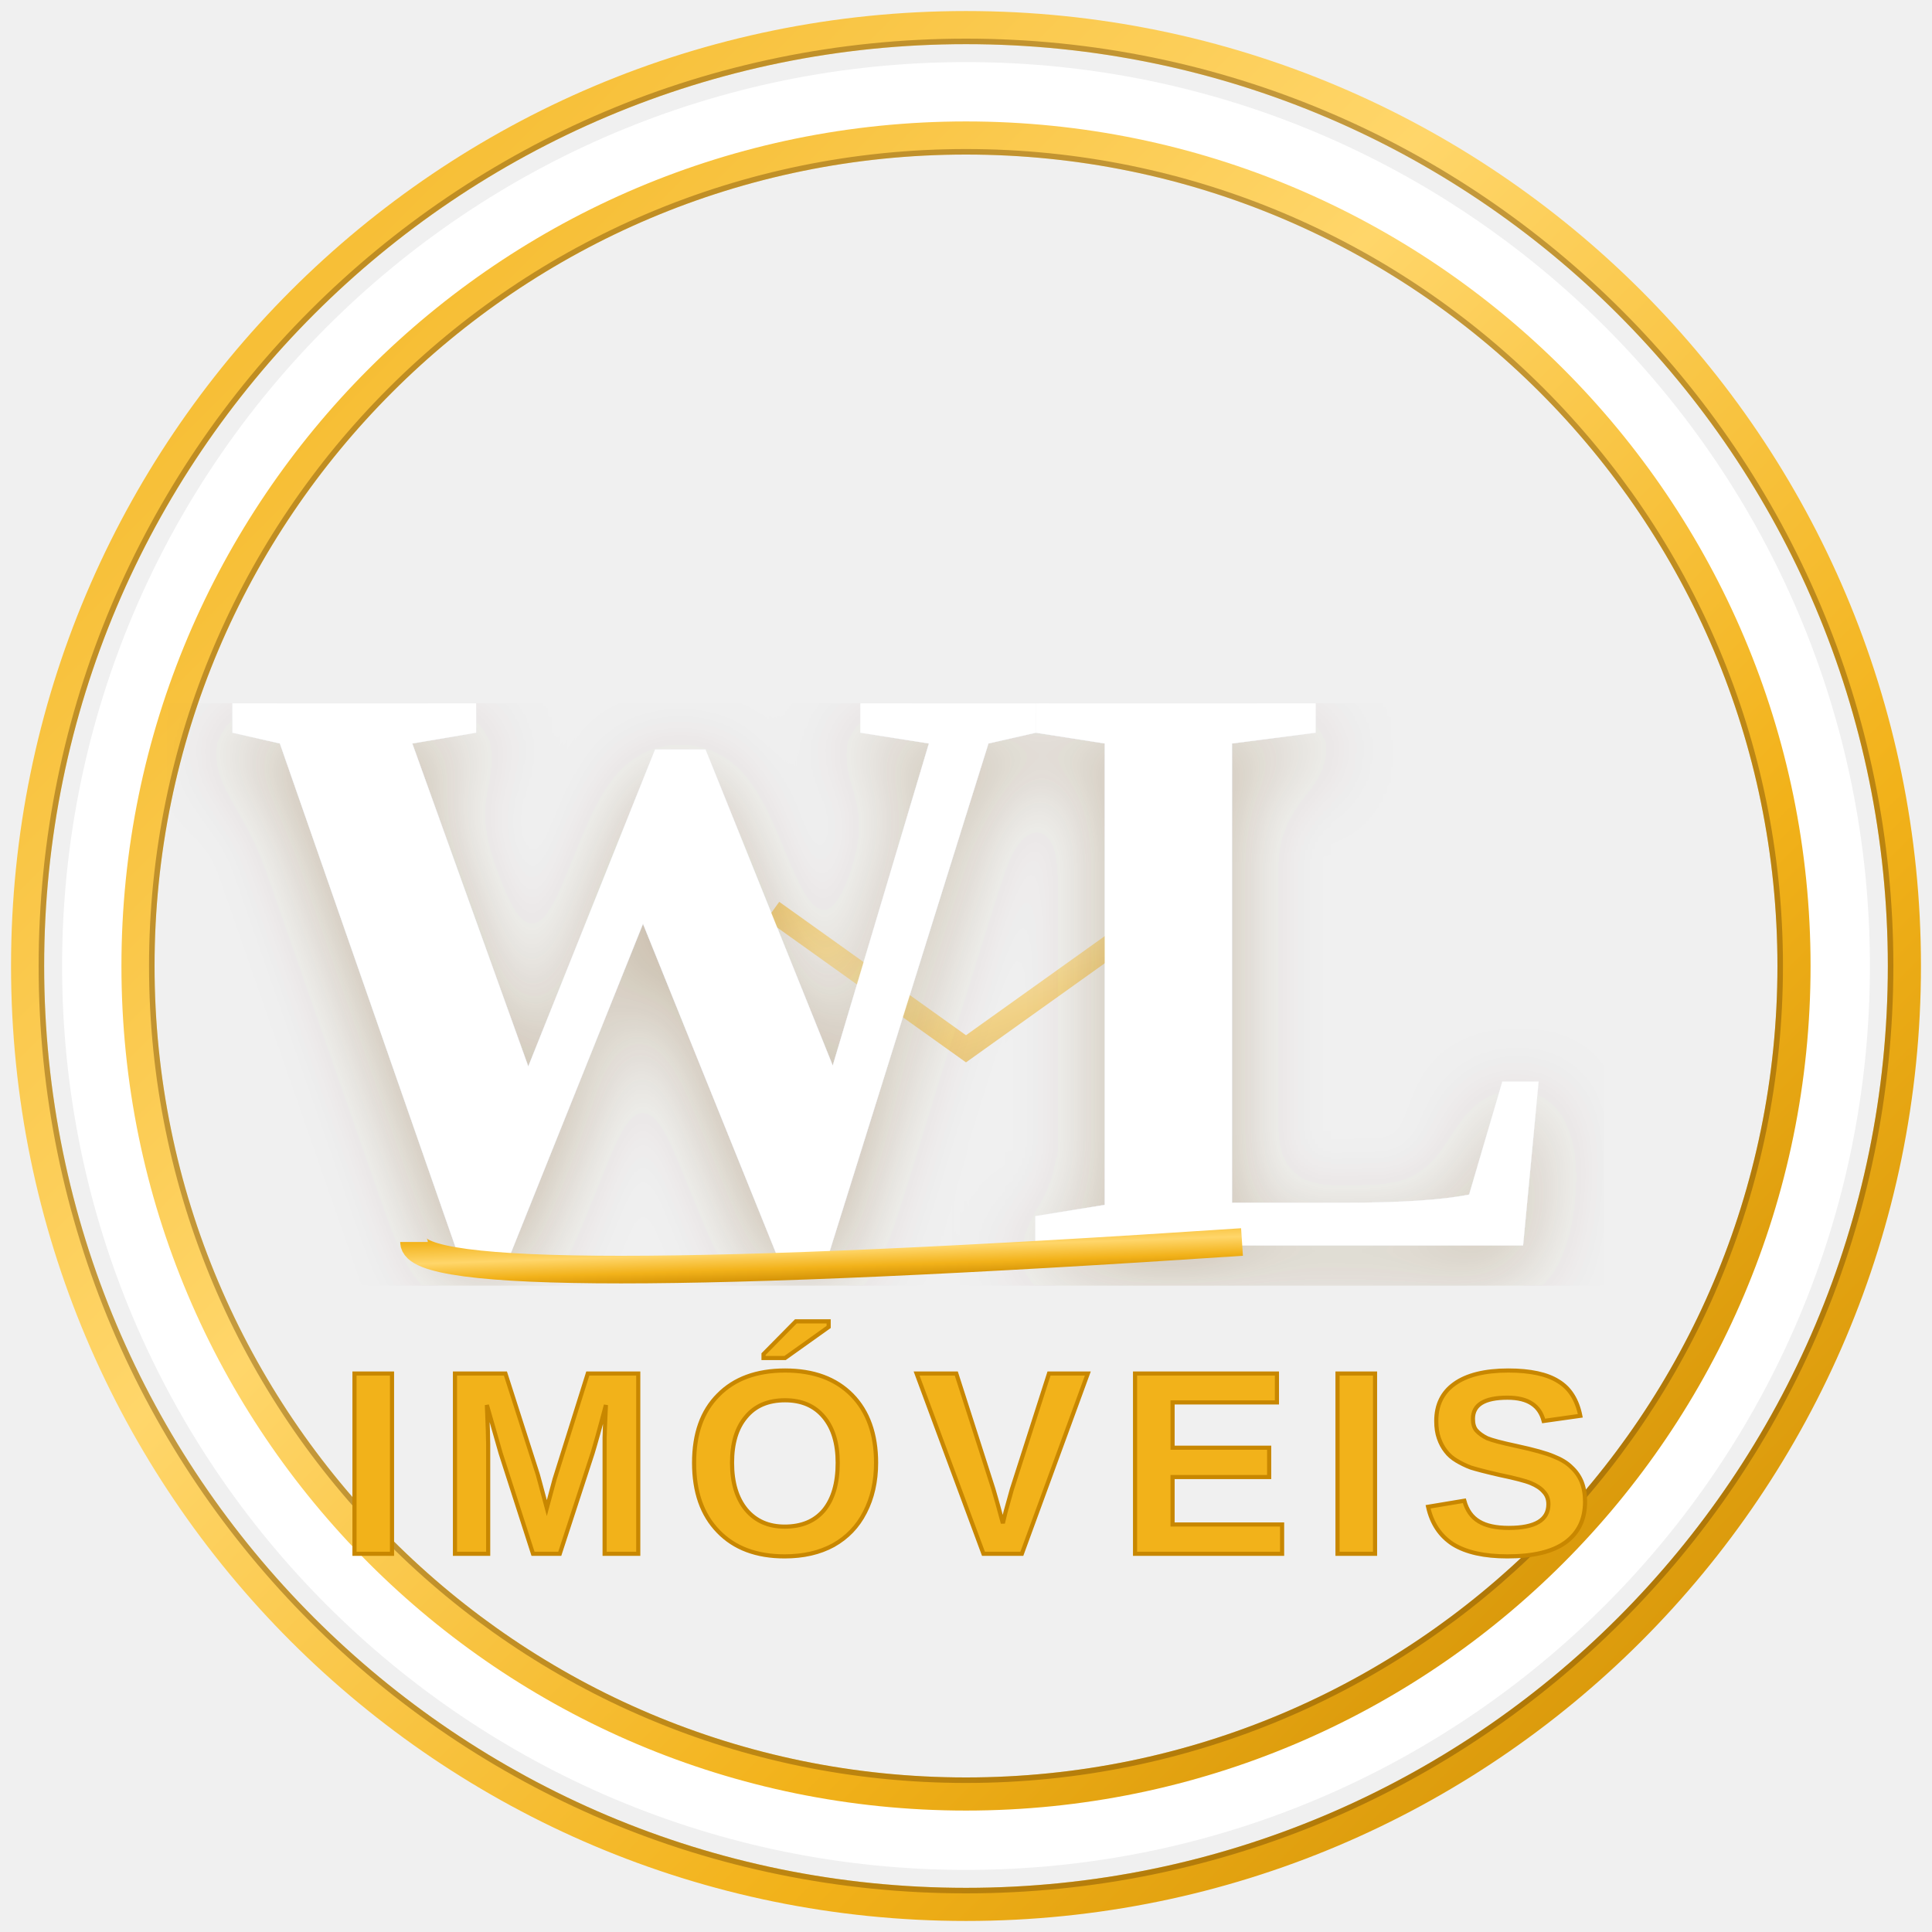
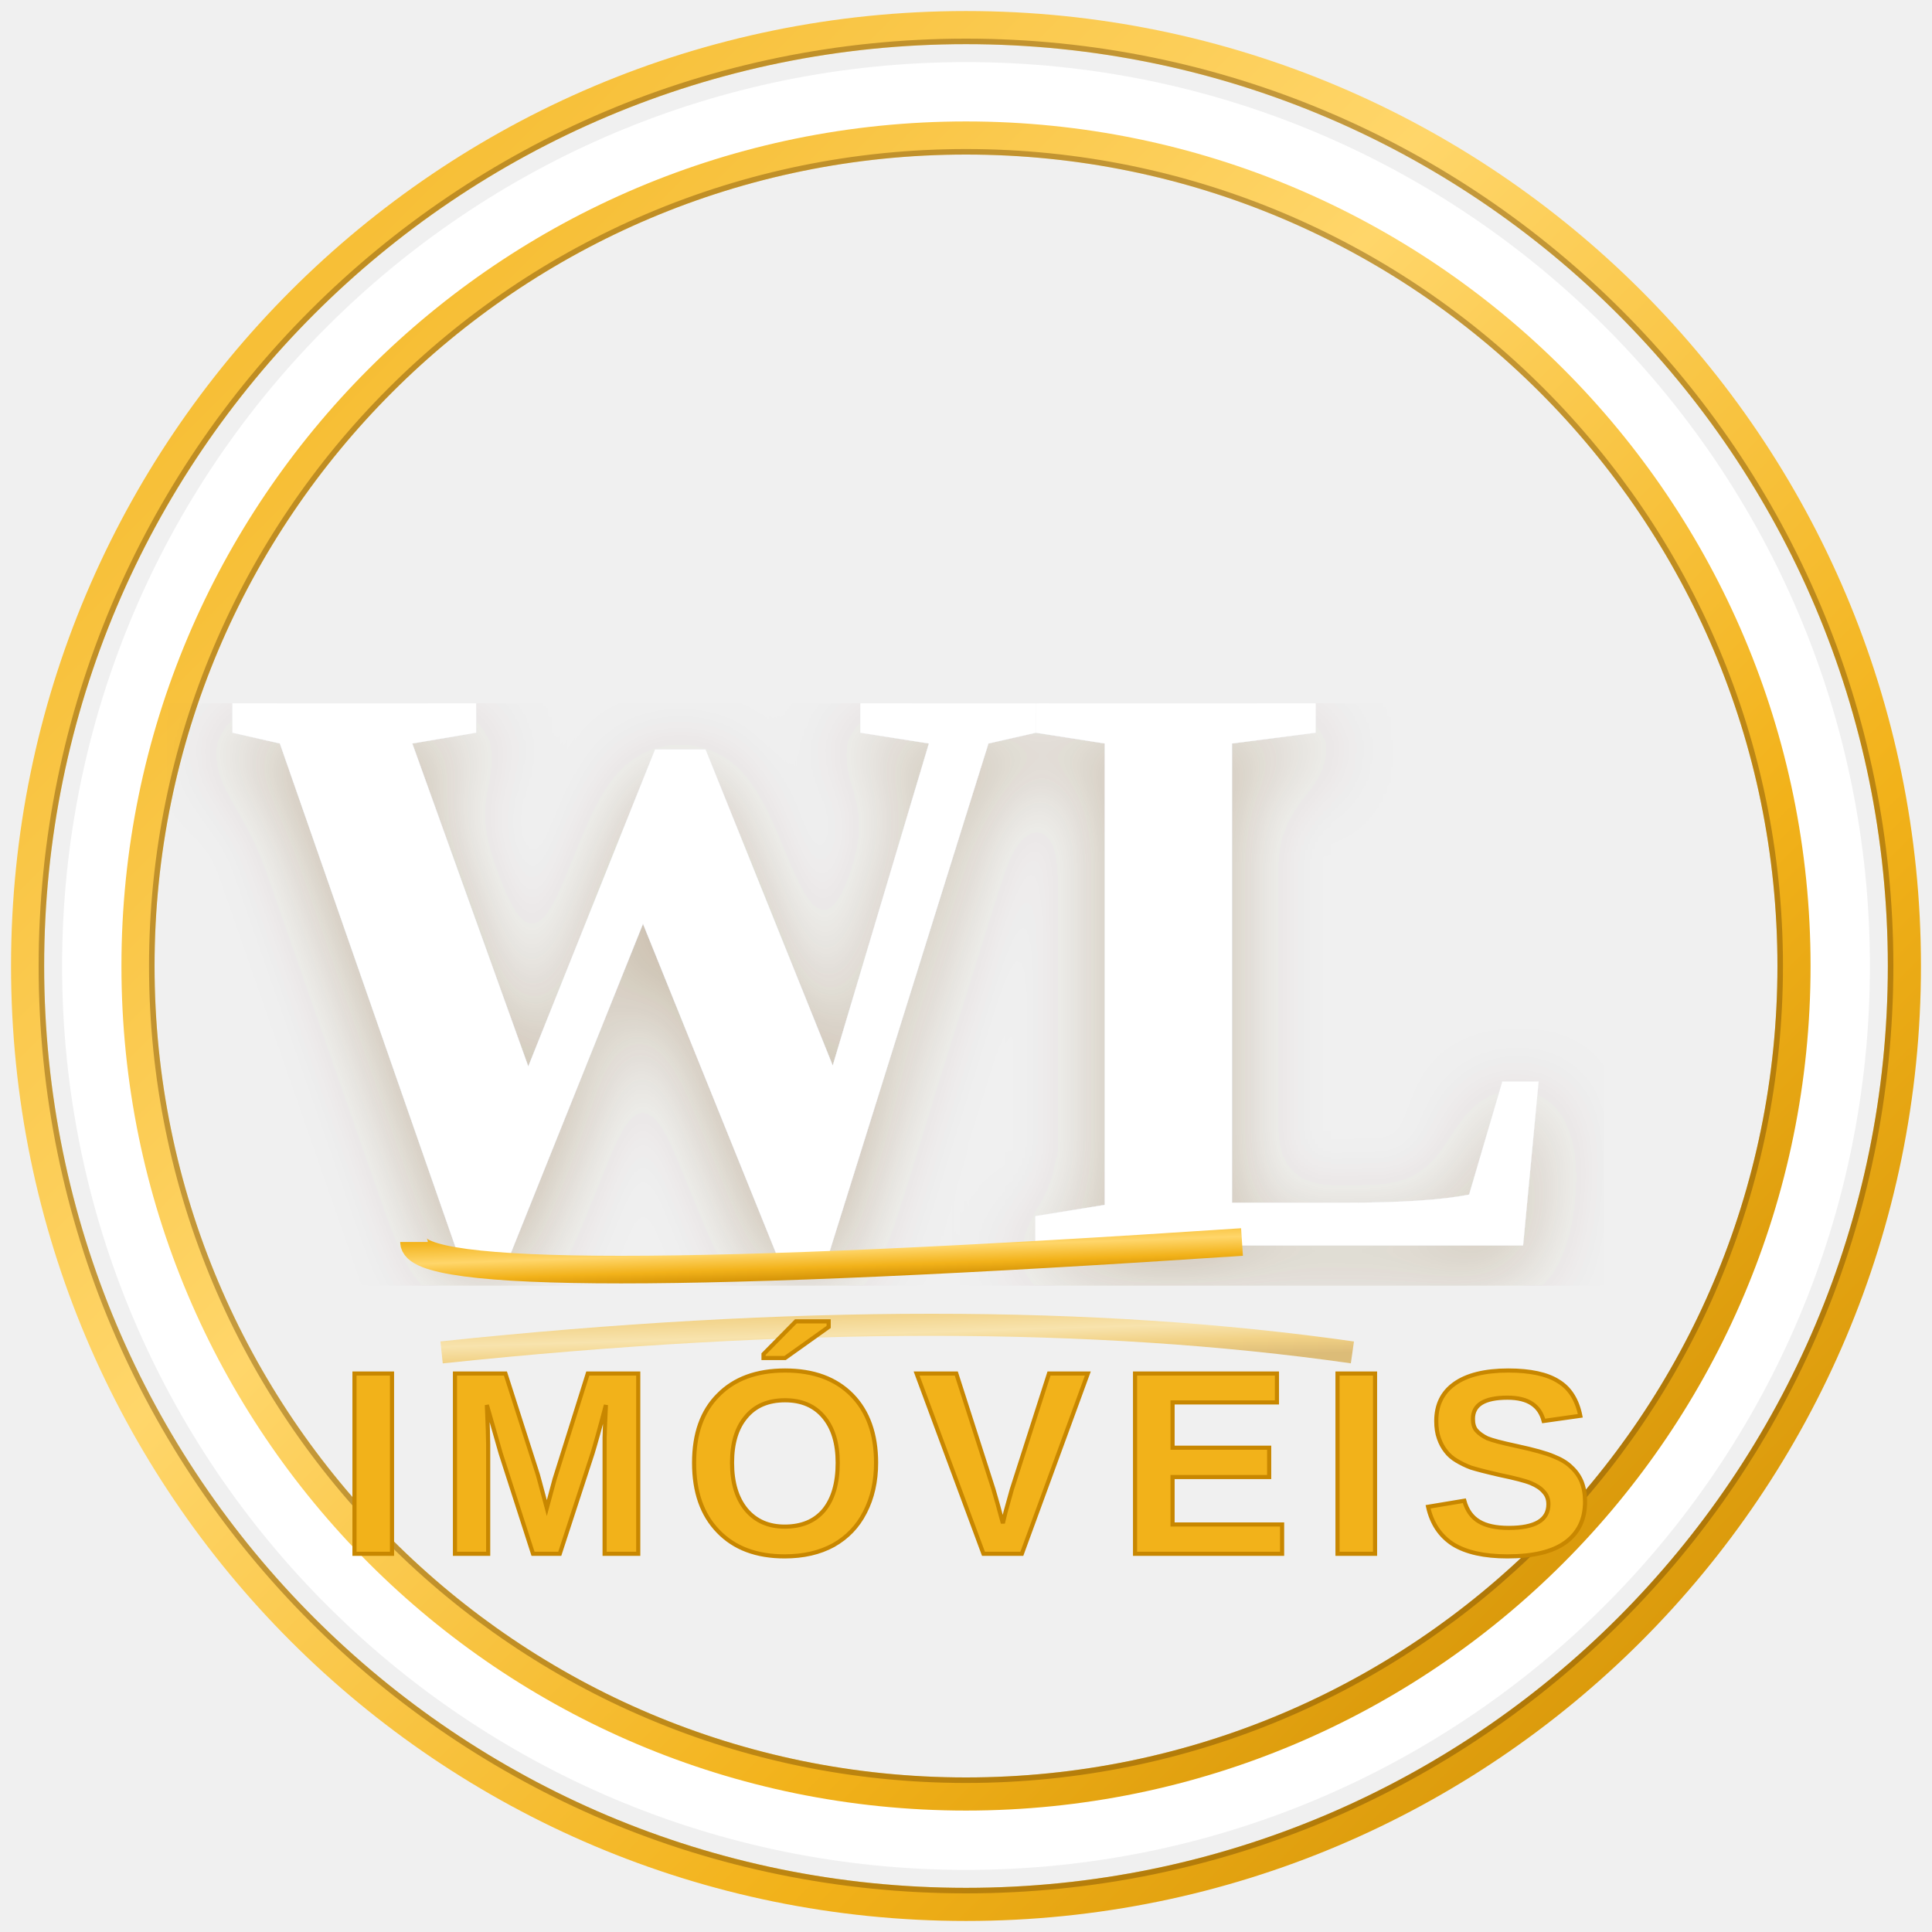
<svg xmlns="http://www.w3.org/2000/svg" width="70" height="70" viewBox="0 0 70 70" preserveAspectRatio="xMidYMid meet">
  <defs>
    <linearGradient id="goldGrad" x1="0%" y1="0%" x2="100%" y2="100%">
      <stop offset="0%" style="stop-color:#F2B21A" />
      <stop offset="40%" style="stop-color:#FFD66A" />
      <stop offset="70%" style="stop-color:#F2B21A" />
      <stop offset="100%" style="stop-color:#C88700" />
    </linearGradient>
    <linearGradient id="goldDark" x1="0%" y1="0%" x2="100%" y2="100%">
      <stop offset="0%" style="stop-color:#C88700" />
      <stop offset="50%" style="stop-color:#F2B21A" />
      <stop offset="100%" style="stop-color:#C88700" />
    </linearGradient>
    <filter id="shadow" x="-5%" y="-5%" width="110%" height="110%">
      <feDropShadow dx="0" dy="1" stdDeviation="1.5" flood-color="#6B4200" flood-opacity="0.3" />
    </filter>
  </defs>
  <circle cx="35" cy="35" r="34" fill="none" stroke="url(#goldGrad)" stroke-width="1.2" />
  <circle cx="35" cy="35" r="33.5" fill="none" stroke="#6B4200" stroke-width="0.2" opacity="0.4" />
  <circle cx="35" cy="35" r="31.5" fill="none" stroke="#FFFFFF" stroke-width="2.5" />
  <circle cx="35" cy="35" r="30" fill="none" stroke="url(#goldGrad)" stroke-width="1.2" />
  <circle cx="35" cy="35" r="29.5" fill="none" stroke="#6B4200" stroke-width="0.2" opacity="0.4" />
-   <path d="M 28 33 L 35 38 L 42 33" fill="none" stroke="url(#goldGrad)" stroke-width="0.8" opacity="0.5" />
+   <path d="M 16 49 Q 35 47 49 49" fill="none" stroke="url(#goldGrad)" stroke-width="0.8" opacity="0.5" />
  <g filter="url(#shadow)">
    <text x="23" y="35" font-family="'Times New Roman', Georgia, serif" font-size="30" font-weight="bold" fill="#FFFFFF" text-anchor="middle" dominant-baseline="central">W</text>
    <text x="47" y="35" font-family="'Times New Roman', Georgia, serif" font-size="30" font-weight="bold" fill="#FFFFFF" text-anchor="middle" dominant-baseline="central">L</text>
  </g>
  <path d="M 15 45 Q 15 47 45 45" fill="none" stroke="url(#goldGrad)" stroke-width="1" />
  <text x="35" y="53" font-family="Arial, Helvetica, sans-serif" font-size="9.5" font-weight="bold" fill="#F2B21A" text-anchor="middle" letter-spacing="1" dominant-baseline="central" stroke="#C88700" stroke-width="0.15">
    IMÓVEIS
  </text>
</svg>
